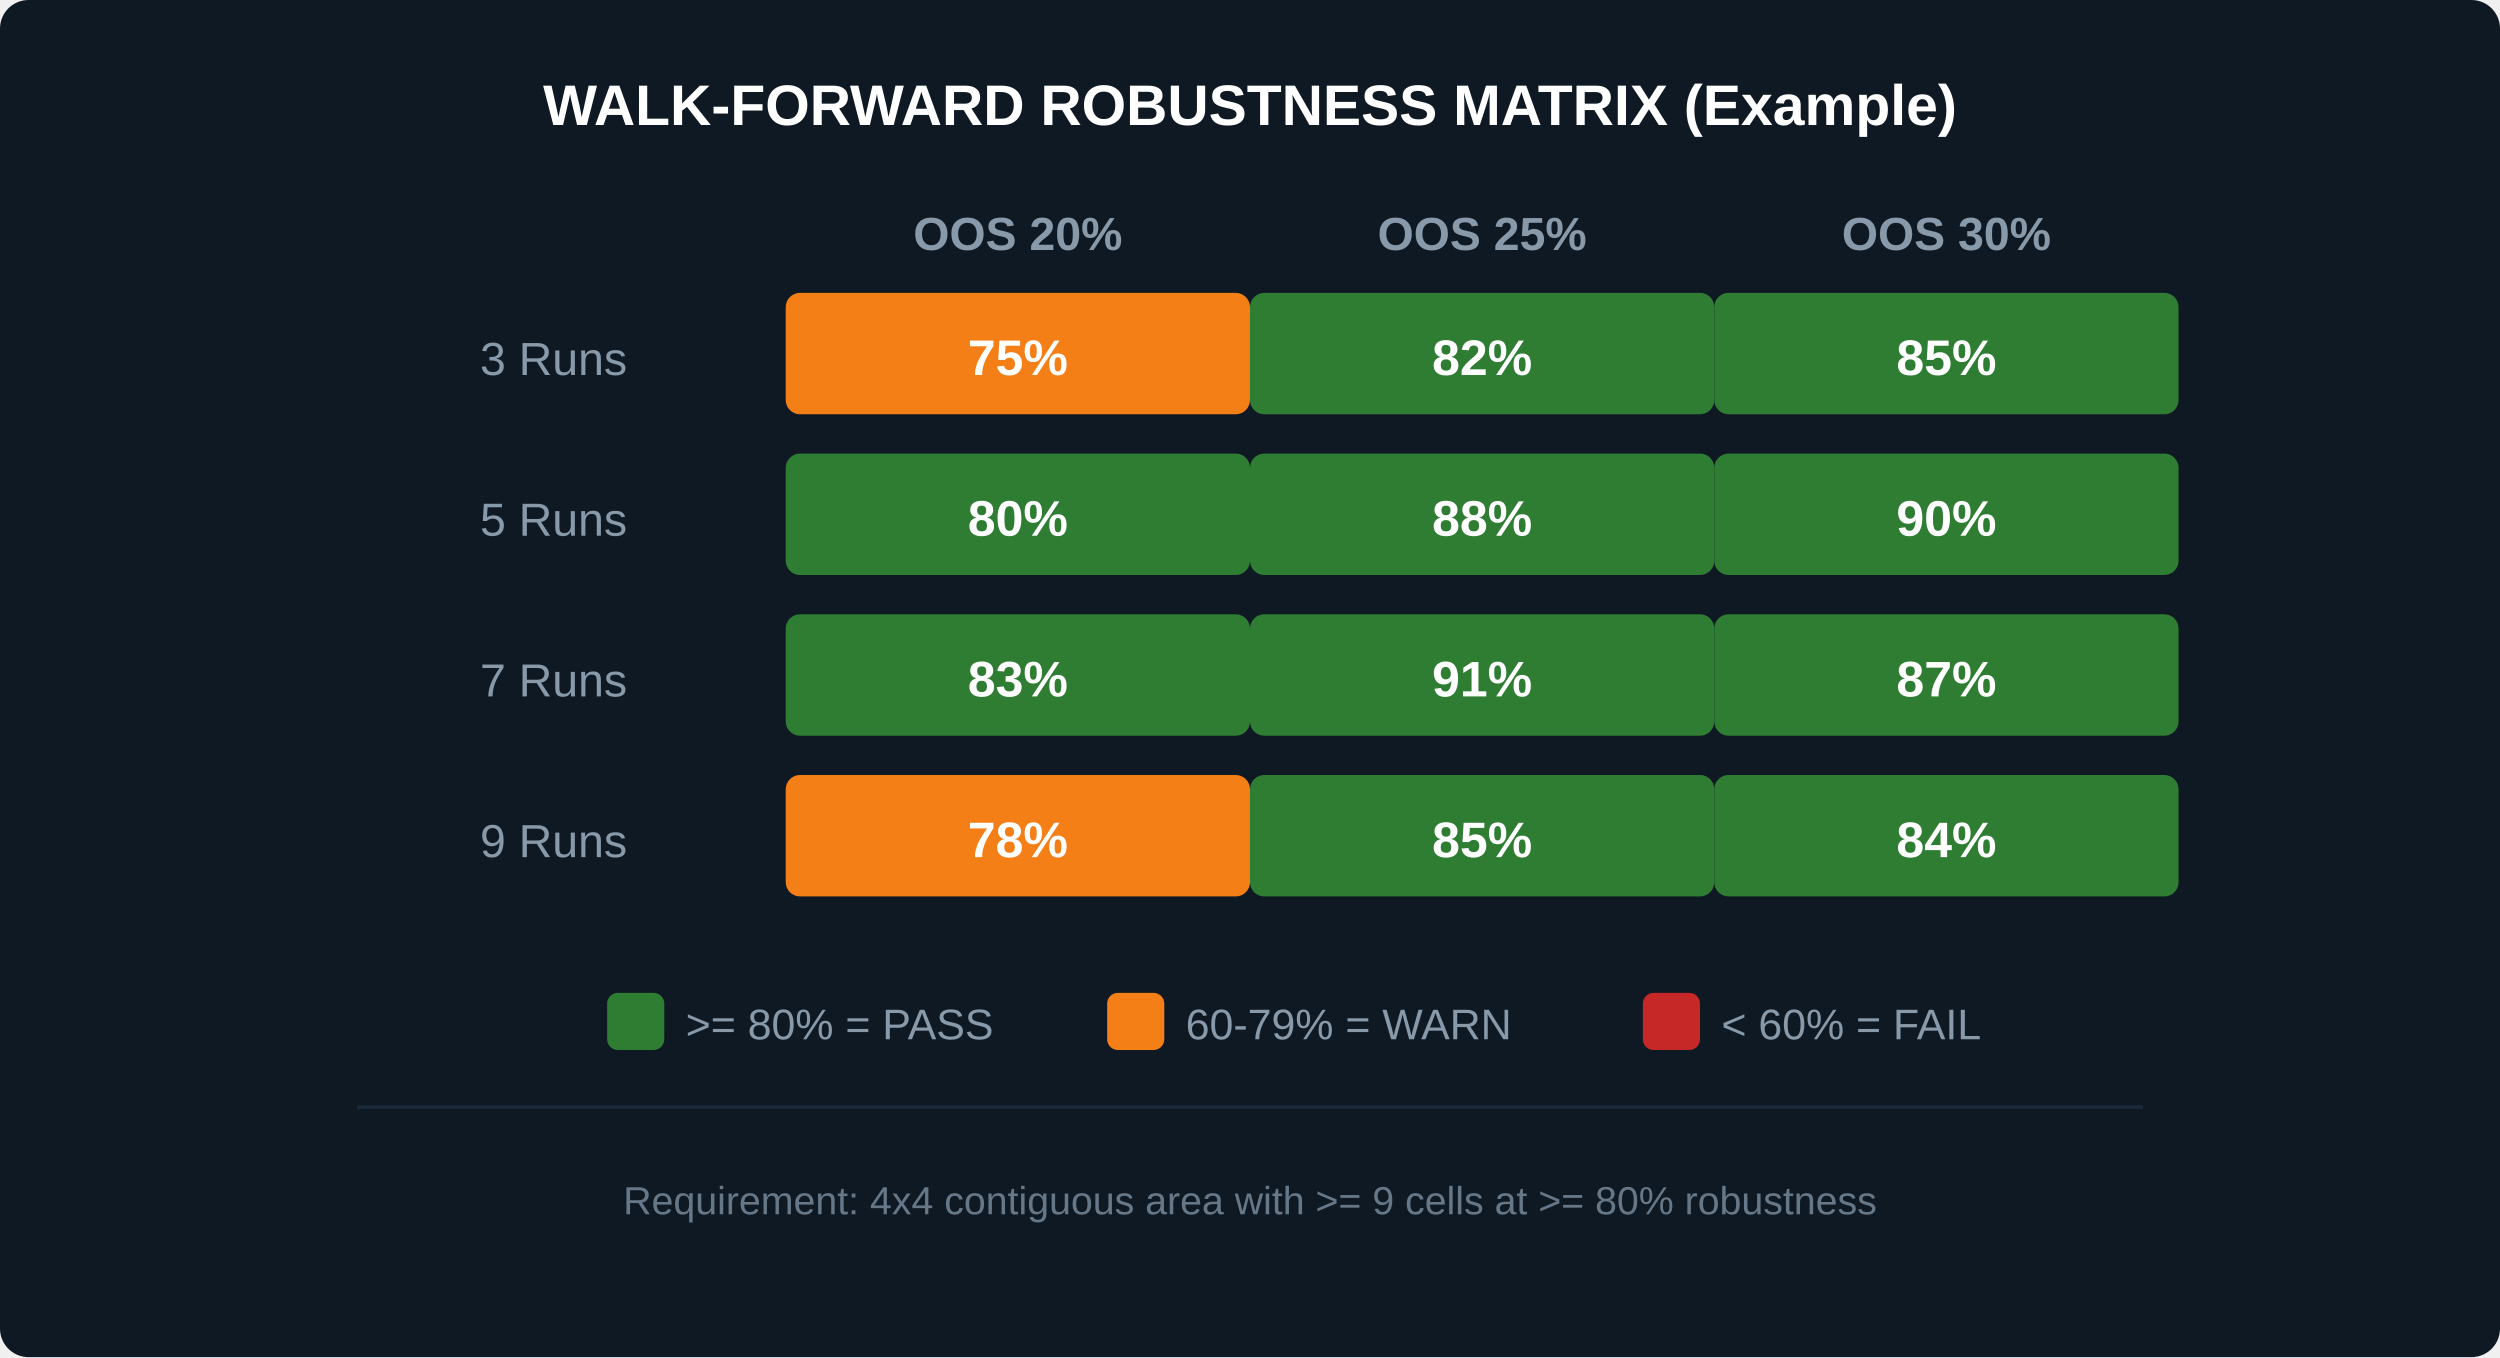
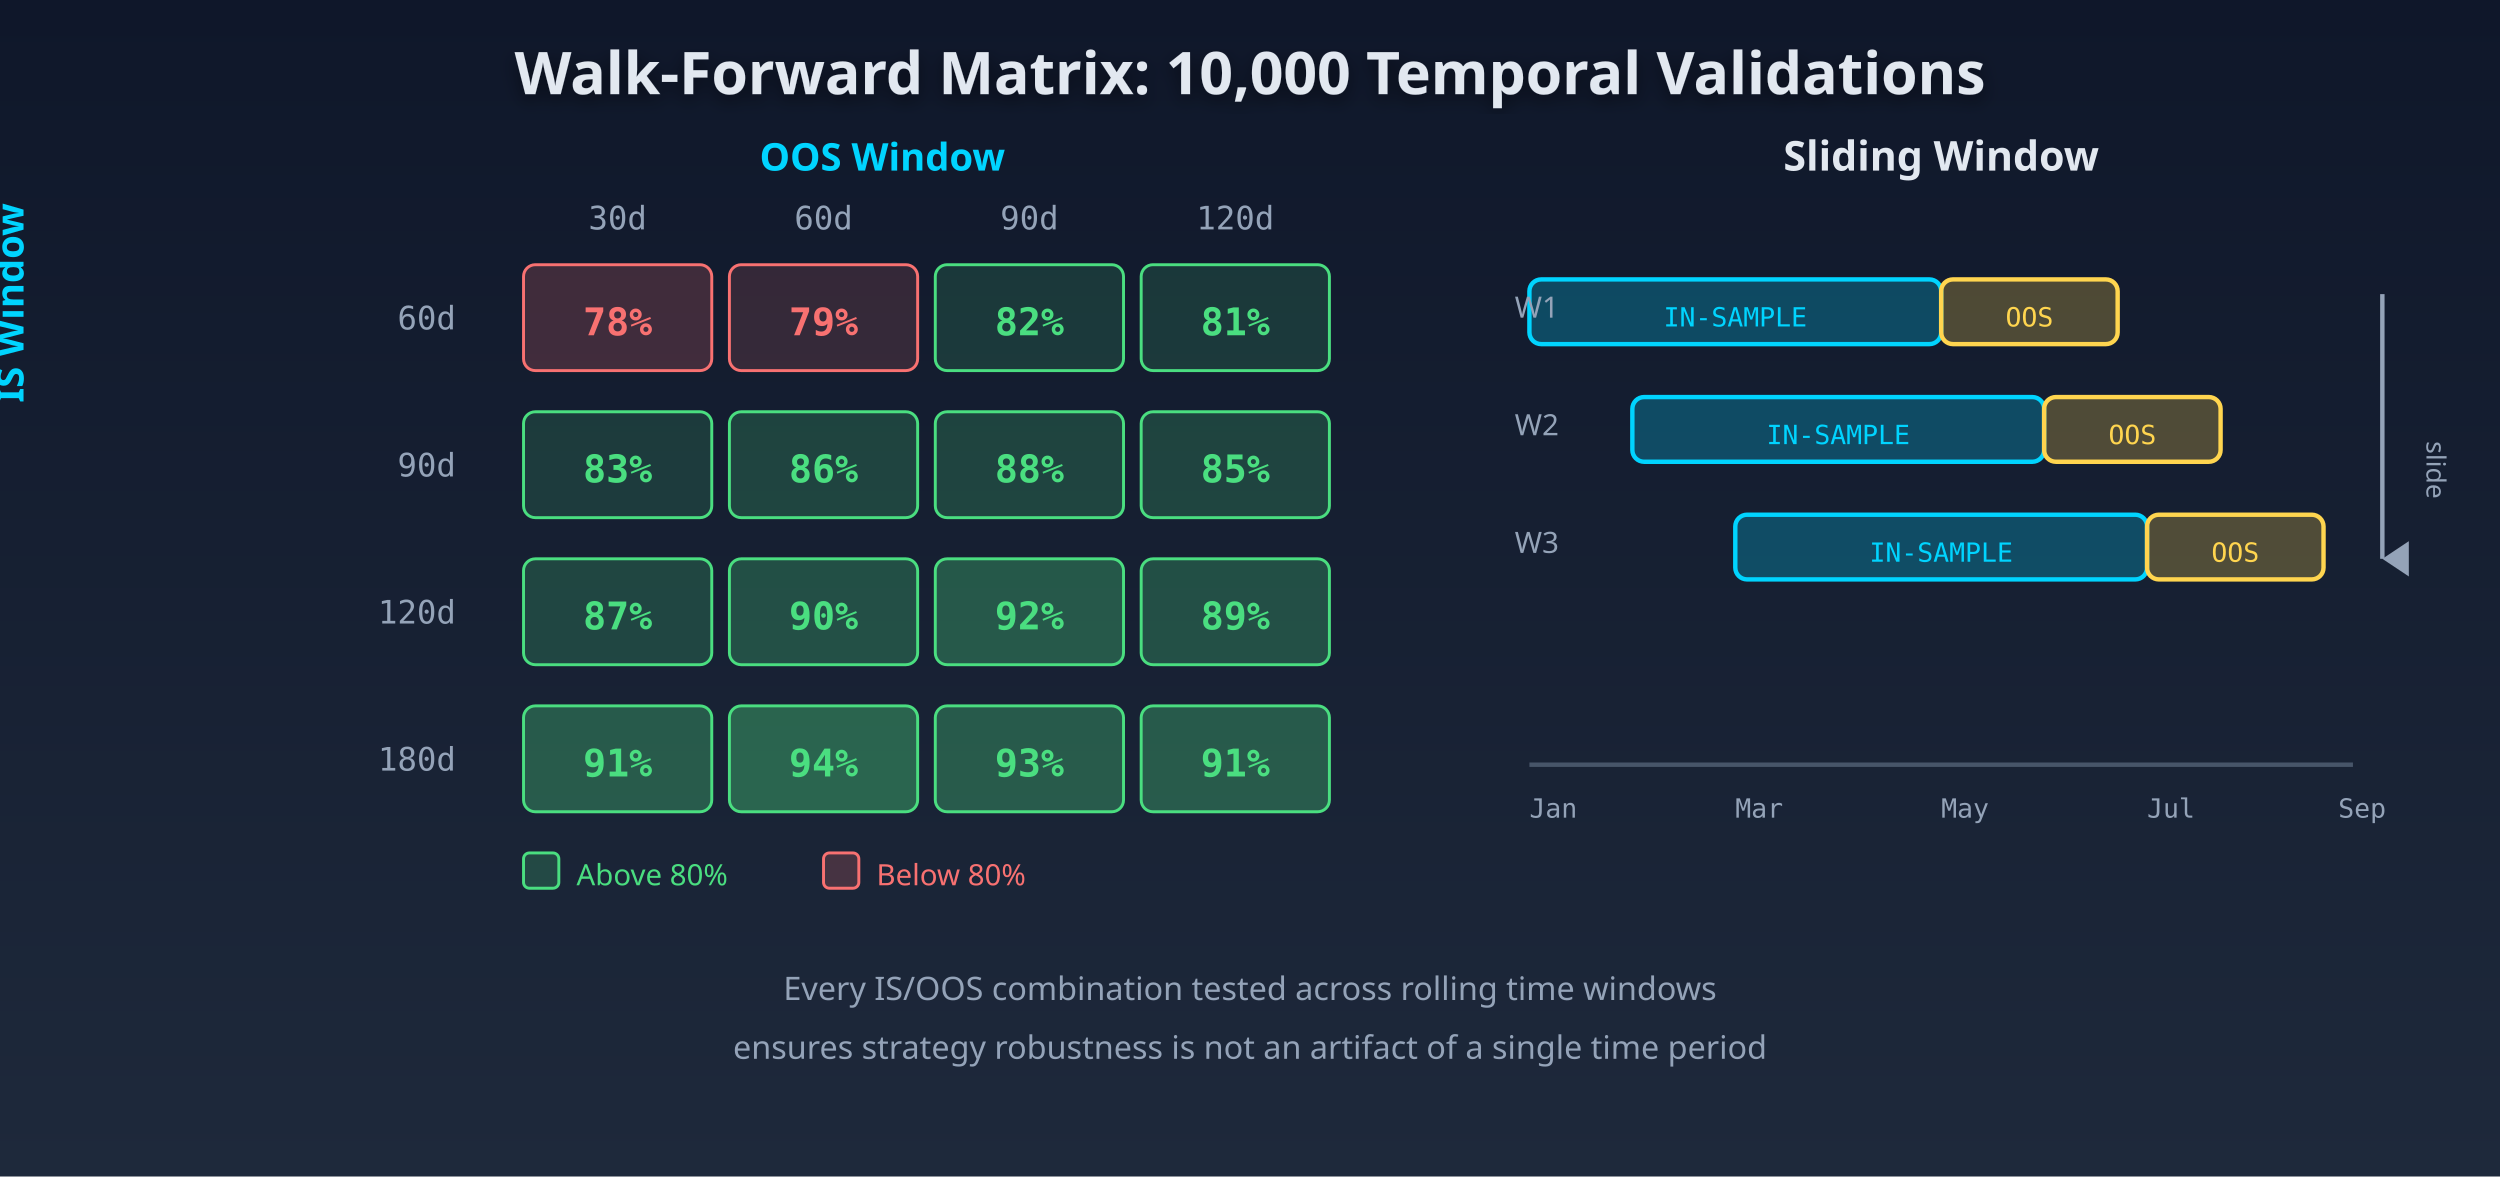
- <svg xmlns="http://www.w3.org/2000/svg" width="700" height="380" viewBox="0 0 700 380">
+ <svg xmlns="http://www.w3.org/2000/svg" viewBox="0 0 850 400" width="850" height="400">
  <defs>
-     <style>
-       .title { font-family: 'Segoe UI', Arial, sans-serif; font-size: 16px; font-weight: bold; fill: #ffffff; }
-       .header { font-family: 'Segoe UI', Arial, sans-serif; font-size: 13px; font-weight: bold; fill: #8899aa; }
-       .row-label { font-family: 'Segoe UI', Arial, sans-serif; font-size: 13px; fill: #8899aa; }
-       .cell-text { font-family: 'Segoe UI', Arial, sans-serif; font-size: 14px; font-weight: bold; fill: #ffffff; }
-       .legend-text { font-family: 'Segoe UI', Arial, sans-serif; font-size: 12px; fill: #8899aa; }
-       .note-text { font-family: 'Segoe UI', Arial, sans-serif; font-size: 11px; fill: #667788; }
-     </style>
+     <linearGradient id="bg" x1="0" y1="0" x2="0" y2="1">
+       <stop offset="0%" stop-color="#0F172A" />
+       <stop offset="100%" stop-color="#1E293B" />
+     </linearGradient>
+     <filter id="shadow">
+       <feDropShadow dx="0" dy="2" stdDeviation="3" flood-color="#000" flood-opacity="0.5" />
+     </filter>
+     <marker id="arrowDown" markerWidth="8" markerHeight="6" refX="4" refY="6" orient="auto">
+       <path d="M0,0 L4,6 L8,0" fill="#94A3B8" />
+     </marker>
  </defs>
-   <rect width="700" height="380" fill="#0f1923" rx="8" />
-   <text x="350" y="35" text-anchor="middle" class="title">WALK-FORWARD ROBUSTNESS MATRIX (Example)</text>
-   <text x="285" y="70" text-anchor="middle" class="header">OOS 20%</text>
-   <text x="415" y="70" text-anchor="middle" class="header">OOS 25%</text>
-   <text x="545" y="70" text-anchor="middle" class="header">OOS 30%</text>
-   <text x="155" y="105" text-anchor="middle" class="row-label">3 Runs</text>
-   <rect x="220" y="82" width="130" height="34" rx="4" fill="#F57F17" />
-   <text x="285" y="105" text-anchor="middle" class="cell-text">75%</text>
-   <rect x="350" y="82" width="130" height="34" rx="4" fill="#2E7D32" />
-   <text x="415" y="105" text-anchor="middle" class="cell-text">82%</text>
-   <rect x="480" y="82" width="130" height="34" rx="4" fill="#2E7D32" />
-   <text x="545" y="105" text-anchor="middle" class="cell-text">85%</text>
-   <text x="155" y="150" text-anchor="middle" class="row-label">5 Runs</text>
-   <rect x="220" y="127" width="130" height="34" rx="4" fill="#2E7D32" />
-   <text x="285" y="150" text-anchor="middle" class="cell-text">80%</text>
-   <rect x="350" y="127" width="130" height="34" rx="4" fill="#2E7D32" />
-   <text x="415" y="150" text-anchor="middle" class="cell-text">88%</text>
-   <rect x="480" y="127" width="130" height="34" rx="4" fill="#2E7D32" />
-   <text x="545" y="150" text-anchor="middle" class="cell-text">90%</text>
-   <text x="155" y="195" text-anchor="middle" class="row-label">7 Runs</text>
-   <rect x="220" y="172" width="130" height="34" rx="4" fill="#2E7D32" />
-   <text x="285" y="195" text-anchor="middle" class="cell-text">83%</text>
-   <rect x="350" y="172" width="130" height="34" rx="4" fill="#2E7D32" />
-   <text x="415" y="195" text-anchor="middle" class="cell-text">91%</text>
-   <rect x="480" y="172" width="130" height="34" rx="4" fill="#2E7D32" />
-   <text x="545" y="195" text-anchor="middle" class="cell-text">87%</text>
-   <text x="155" y="240" text-anchor="middle" class="row-label">9 Runs</text>
-   <rect x="220" y="217" width="130" height="34" rx="4" fill="#F57F17" />
-   <text x="285" y="240" text-anchor="middle" class="cell-text">78%</text>
-   <rect x="350" y="217" width="130" height="34" rx="4" fill="#2E7D32" />
-   <text x="415" y="240" text-anchor="middle" class="cell-text">85%</text>
-   <rect x="480" y="217" width="130" height="34" rx="4" fill="#2E7D32" />
-   <text x="545" y="240" text-anchor="middle" class="cell-text">84%</text>
-   <rect x="170" y="278" width="16" height="16" rx="3" fill="#2E7D32" />
-   <text x="192" y="291" class="legend-text" fill="#4CAF50">&gt;= 80% = PASS</text>
-   <rect x="310" y="278" width="16" height="16" rx="3" fill="#F57F17" />
-   <text x="332" y="291" class="legend-text" fill="#FFC107">60-79% = WARN</text>
-   <rect x="460" y="278" width="16" height="16" rx="3" fill="#C62828" />
-   <text x="482" y="291" class="legend-text" fill="#F44336">&lt; 60% = FAIL</text>
-   <line x1="100" y1="310" x2="600" y2="310" stroke="#1a2a3a" stroke-width="1" />
-   <text x="350" y="340" text-anchor="middle" class="note-text">Requirement: 4x4 contiguous area with &gt;= 9 cells at &gt;= 80% robustness</text>
+   <rect width="850" height="400" fill="url(#bg)" />
+   <text x="425" y="32" text-anchor="middle" font-family="Segoe UI, sans-serif" font-size="20" font-weight="bold" fill="#E2E8F0" filter="url(#shadow)">Walk-Forward Matrix: 10,000 Temporal Validations</text>
+   <text x="300" y="58" text-anchor="middle" font-family="Segoe UI, sans-serif" font-size="13" font-weight="bold" fill="#00D4FF">OOS Window</text>
+   <text x="210" y="78" text-anchor="middle" font-family="Consolas, monospace" font-size="11" fill="#94A3B8">30d</text>
+   <text x="280" y="78" text-anchor="middle" font-family="Consolas, monospace" font-size="11" fill="#94A3B8">60d</text>
+   <text x="350" y="78" text-anchor="middle" font-family="Consolas, monospace" font-size="11" fill="#94A3B8">90d</text>
+   <text x="420" y="78" text-anchor="middle" font-family="Consolas, monospace" font-size="11" fill="#94A3B8">120d</text>
+   <text x="100" y="115" text-anchor="middle" font-family="Segoe UI, sans-serif" font-size="13" font-weight="bold" fill="#00D4FF" transform="rotate(-90, 48, 155)">IS Window</text>
+   <text x="155" y="112" text-anchor="end" font-family="Consolas, monospace" font-size="11" fill="#94A3B8">60d</text>
+   <text x="155" y="162" text-anchor="end" font-family="Consolas, monospace" font-size="11" fill="#94A3B8">90d</text>
+   <text x="155" y="212" text-anchor="end" font-family="Consolas, monospace" font-size="11" fill="#94A3B8">120d</text>
+   <text x="155" y="262" text-anchor="end" font-family="Consolas, monospace" font-size="11" fill="#94A3B8">180d</text>
+   <rect x="178" y="90" width="64" height="36" rx="4" fill="#F87171" fill-opacity="0.2" stroke="#F87171" stroke-width="1" />
+   <text x="210" y="114" text-anchor="middle" font-family="Consolas, monospace" font-size="13" font-weight="bold" fill="#F87171">78%</text>
+   <rect x="248" y="90" width="64" height="36" rx="4" fill="#F87171" fill-opacity="0.15" stroke="#F87171" stroke-width="1" />
+   <text x="280" y="114" text-anchor="middle" font-family="Consolas, monospace" font-size="13" font-weight="bold" fill="#F87171">79%</text>
+   <rect x="318" y="90" width="64" height="36" rx="4" fill="#4ADE80" fill-opacity="0.15" stroke="#4ADE80" stroke-width="1" />
+   <text x="350" y="114" text-anchor="middle" font-family="Consolas, monospace" font-size="13" font-weight="bold" fill="#4ADE80">82%</text>
+   <rect x="388" y="90" width="64" height="36" rx="4" fill="#4ADE80" fill-opacity="0.15" stroke="#4ADE80" stroke-width="1" />
+   <text x="420" y="114" text-anchor="middle" font-family="Consolas, monospace" font-size="13" font-weight="bold" fill="#4ADE80">81%</text>
+   <rect x="178" y="140" width="64" height="36" rx="4" fill="#4ADE80" fill-opacity="0.15" stroke="#4ADE80" stroke-width="1" />
+   <text x="210" y="164" text-anchor="middle" font-family="Consolas, monospace" font-size="13" font-weight="bold" fill="#4ADE80">83%</text>
+   <rect x="248" y="140" width="64" height="36" rx="4" fill="#4ADE80" fill-opacity="0.2" stroke="#4ADE80" stroke-width="1" />
+   <text x="280" y="164" text-anchor="middle" font-family="Consolas, monospace" font-size="13" font-weight="bold" fill="#4ADE80">86%</text>
+   <rect x="318" y="140" width="64" height="36" rx="4" fill="#4ADE80" fill-opacity="0.2" stroke="#4ADE80" stroke-width="1" />
+   <text x="350" y="164" text-anchor="middle" font-family="Consolas, monospace" font-size="13" font-weight="bold" fill="#4ADE80">88%</text>
+   <rect x="388" y="140" width="64" height="36" rx="4" fill="#4ADE80" fill-opacity="0.2" stroke="#4ADE80" stroke-width="1" />
+   <text x="420" y="164" text-anchor="middle" font-family="Consolas, monospace" font-size="13" font-weight="bold" fill="#4ADE80">85%</text>
+   <rect x="178" y="190" width="64" height="36" rx="4" fill="#4ADE80" fill-opacity="0.2" stroke="#4ADE80" stroke-width="1" />
+   <text x="210" y="214" text-anchor="middle" font-family="Consolas, monospace" font-size="13" font-weight="bold" fill="#4ADE80">87%</text>
+   <rect x="248" y="190" width="64" height="36" rx="4" fill="#4ADE80" fill-opacity="0.25" stroke="#4ADE80" stroke-width="1" />
+   <text x="280" y="214" text-anchor="middle" font-family="Consolas, monospace" font-size="13" font-weight="bold" fill="#4ADE80">90%</text>
+   <rect x="318" y="190" width="64" height="36" rx="4" fill="#4ADE80" fill-opacity="0.3" stroke="#4ADE80" stroke-width="1" />
+   <text x="350" y="214" text-anchor="middle" font-family="Consolas, monospace" font-size="13" font-weight="bold" fill="#4ADE80">92%</text>
+   <rect x="388" y="190" width="64" height="36" rx="4" fill="#4ADE80" fill-opacity="0.25" stroke="#4ADE80" stroke-width="1" />
+   <text x="420" y="214" text-anchor="middle" font-family="Consolas, monospace" font-size="13" font-weight="bold" fill="#4ADE80">89%</text>
+   <rect x="178" y="240" width="64" height="36" rx="4" fill="#4ADE80" fill-opacity="0.3" stroke="#4ADE80" stroke-width="1" />
+   <text x="210" y="264" text-anchor="middle" font-family="Consolas, monospace" font-size="13" font-weight="bold" fill="#4ADE80">91%</text>
+   <rect x="248" y="240" width="64" height="36" rx="4" fill="#4ADE80" fill-opacity="0.35" stroke="#4ADE80" stroke-width="1" />
+   <text x="280" y="264" text-anchor="middle" font-family="Consolas, monospace" font-size="13" font-weight="bold" fill="#4ADE80">94%</text>
+   <rect x="318" y="240" width="64" height="36" rx="4" fill="#4ADE80" fill-opacity="0.3" stroke="#4ADE80" stroke-width="1" />
+   <text x="350" y="264" text-anchor="middle" font-family="Consolas, monospace" font-size="13" font-weight="bold" fill="#4ADE80">93%</text>
+   <rect x="388" y="240" width="64" height="36" rx="4" fill="#4ADE80" fill-opacity="0.3" stroke="#4ADE80" stroke-width="1" />
+   <text x="420" y="264" text-anchor="middle" font-family="Consolas, monospace" font-size="13" font-weight="bold" fill="#4ADE80">91%</text>
+   <rect x="178" y="290" width="12" height="12" rx="2" fill="#4ADE80" fill-opacity="0.2" stroke="#4ADE80" stroke-width="1" />
+   <text x="196" y="301" font-family="Segoe UI, sans-serif" font-size="10" fill="#4ADE80">Above 80%</text>
+   <rect x="280" y="290" width="12" height="12" rx="2" fill="#F87171" fill-opacity="0.2" stroke="#F87171" stroke-width="1" />
+   <text x="298" y="301" font-family="Segoe UI, sans-serif" font-size="10" fill="#F87171">Below 80%</text>
+   <text x="660" y="58" text-anchor="middle" font-family="Segoe UI, sans-serif" font-size="14" font-weight="bold" fill="#E2E8F0">Sliding Window</text>
+   <line x1="520" y1="260" x2="800" y2="260" stroke="#475569" stroke-width="1.5" />
+   <text x="520" y="278" font-family="Consolas, monospace" font-size="9" fill="#94A3B8">Jan</text>
+   <text x="590" y="278" font-family="Consolas, monospace" font-size="9" fill="#94A3B8">Mar</text>
+   <text x="660" y="278" font-family="Consolas, monospace" font-size="9" fill="#94A3B8">May</text>
+   <text x="730" y="278" font-family="Consolas, monospace" font-size="9" fill="#94A3B8">Jul</text>
+   <text x="795" y="278" font-family="Consolas, monospace" font-size="9" fill="#94A3B8">Sep</text>
+   <rect x="520" y="95" width="140" height="22" rx="4" fill="#00D4FF" fill-opacity="0.25" stroke="#00D4FF" stroke-width="1.5" />
+   <text x="590" y="111" text-anchor="middle" font-family="Consolas, monospace" font-size="9" fill="#00D4FF">IN-SAMPLE</text>
+   <rect x="660" y="95" width="60" height="22" rx="4" fill="#FFD54F" fill-opacity="0.25" stroke="#FFD54F" stroke-width="1.5" />
+   <text x="690" y="111" text-anchor="middle" font-family="Consolas, monospace" font-size="9" fill="#FFD54F">OOS</text>
+   <rect x="555" y="135" width="140" height="22" rx="4" fill="#00D4FF" fill-opacity="0.25" stroke="#00D4FF" stroke-width="1.5" />
+   <text x="625" y="151" text-anchor="middle" font-family="Consolas, monospace" font-size="9" fill="#00D4FF">IN-SAMPLE</text>
+   <rect x="695" y="135" width="60" height="22" rx="4" fill="#FFD54F" fill-opacity="0.25" stroke="#FFD54F" stroke-width="1.5" />
+   <text x="725" y="151" text-anchor="middle" font-family="Consolas, monospace" font-size="9" fill="#FFD54F">OOS</text>
+   <rect x="590" y="175" width="140" height="22" rx="4" fill="#00D4FF" fill-opacity="0.25" stroke="#00D4FF" stroke-width="1.5" />
+   <text x="660" y="191" text-anchor="middle" font-family="Consolas, monospace" font-size="9" fill="#00D4FF">IN-SAMPLE</text>
+   <rect x="730" y="175" width="60" height="22" rx="4" fill="#FFD54F" fill-opacity="0.25" stroke="#FFD54F" stroke-width="1.5" />
+   <text x="760" y="191" text-anchor="middle" font-family="Consolas, monospace" font-size="9" fill="#FFD54F">OOS</text>
+   <text x="515" y="108" font-family="Segoe UI, sans-serif" font-size="10" fill="#94A3B8">W1</text>
+   <text x="515" y="148" font-family="Segoe UI, sans-serif" font-size="10" fill="#94A3B8">W2</text>
+   <text x="515" y="188" font-family="Segoe UI, sans-serif" font-size="10" fill="#94A3B8">W3</text>
+   <line x1="810" y1="100" x2="810" y2="190" stroke="#94A3B8" stroke-width="1.5" marker-end="url(#arrowDown)" />
+   <text x="825" y="150" font-family="Segoe UI, sans-serif" font-size="9" fill="#94A3B8" transform="rotate(90, 825, 150)">slide</text>
+   <text x="425" y="340" text-anchor="middle" font-family="Segoe UI, sans-serif" font-size="11" fill="#94A3B8">Every IS/OOS combination tested across rolling time windows</text>
+   <text x="425" y="360" text-anchor="middle" font-family="Segoe UI, sans-serif" font-size="11" fill="#94A3B8">ensures strategy robustness is not an artifact of a single time period</text>
</svg>
